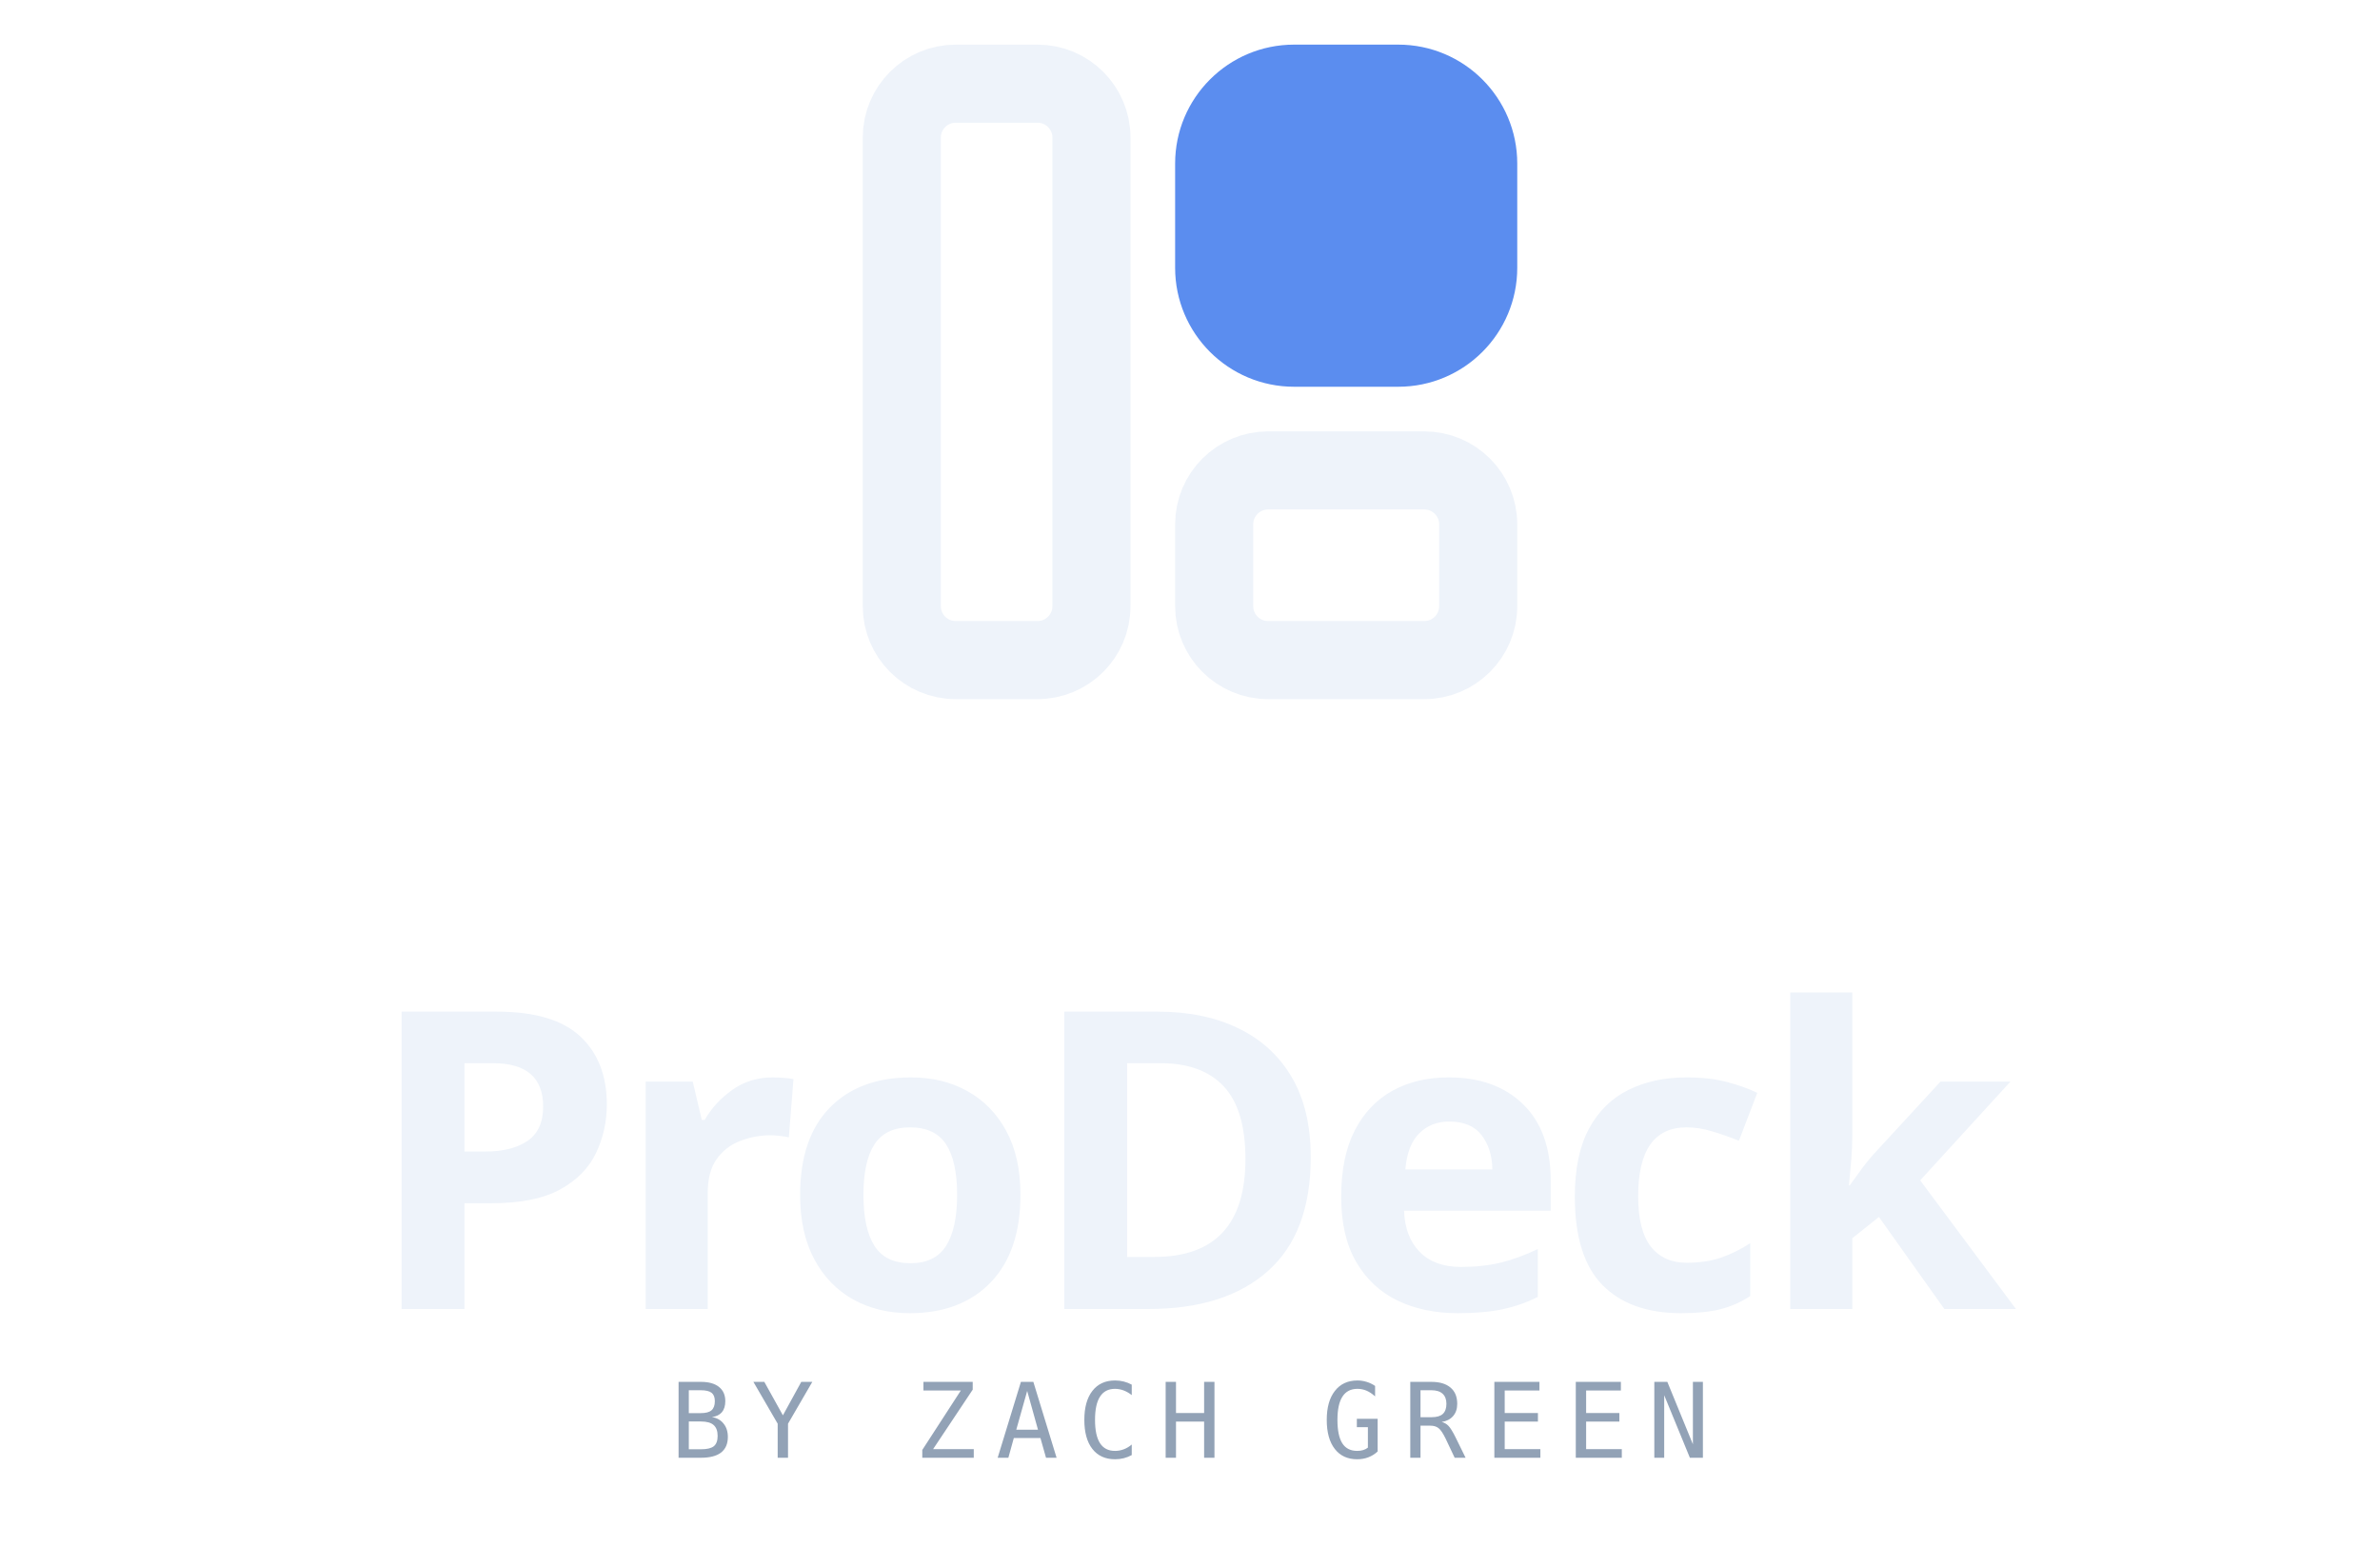
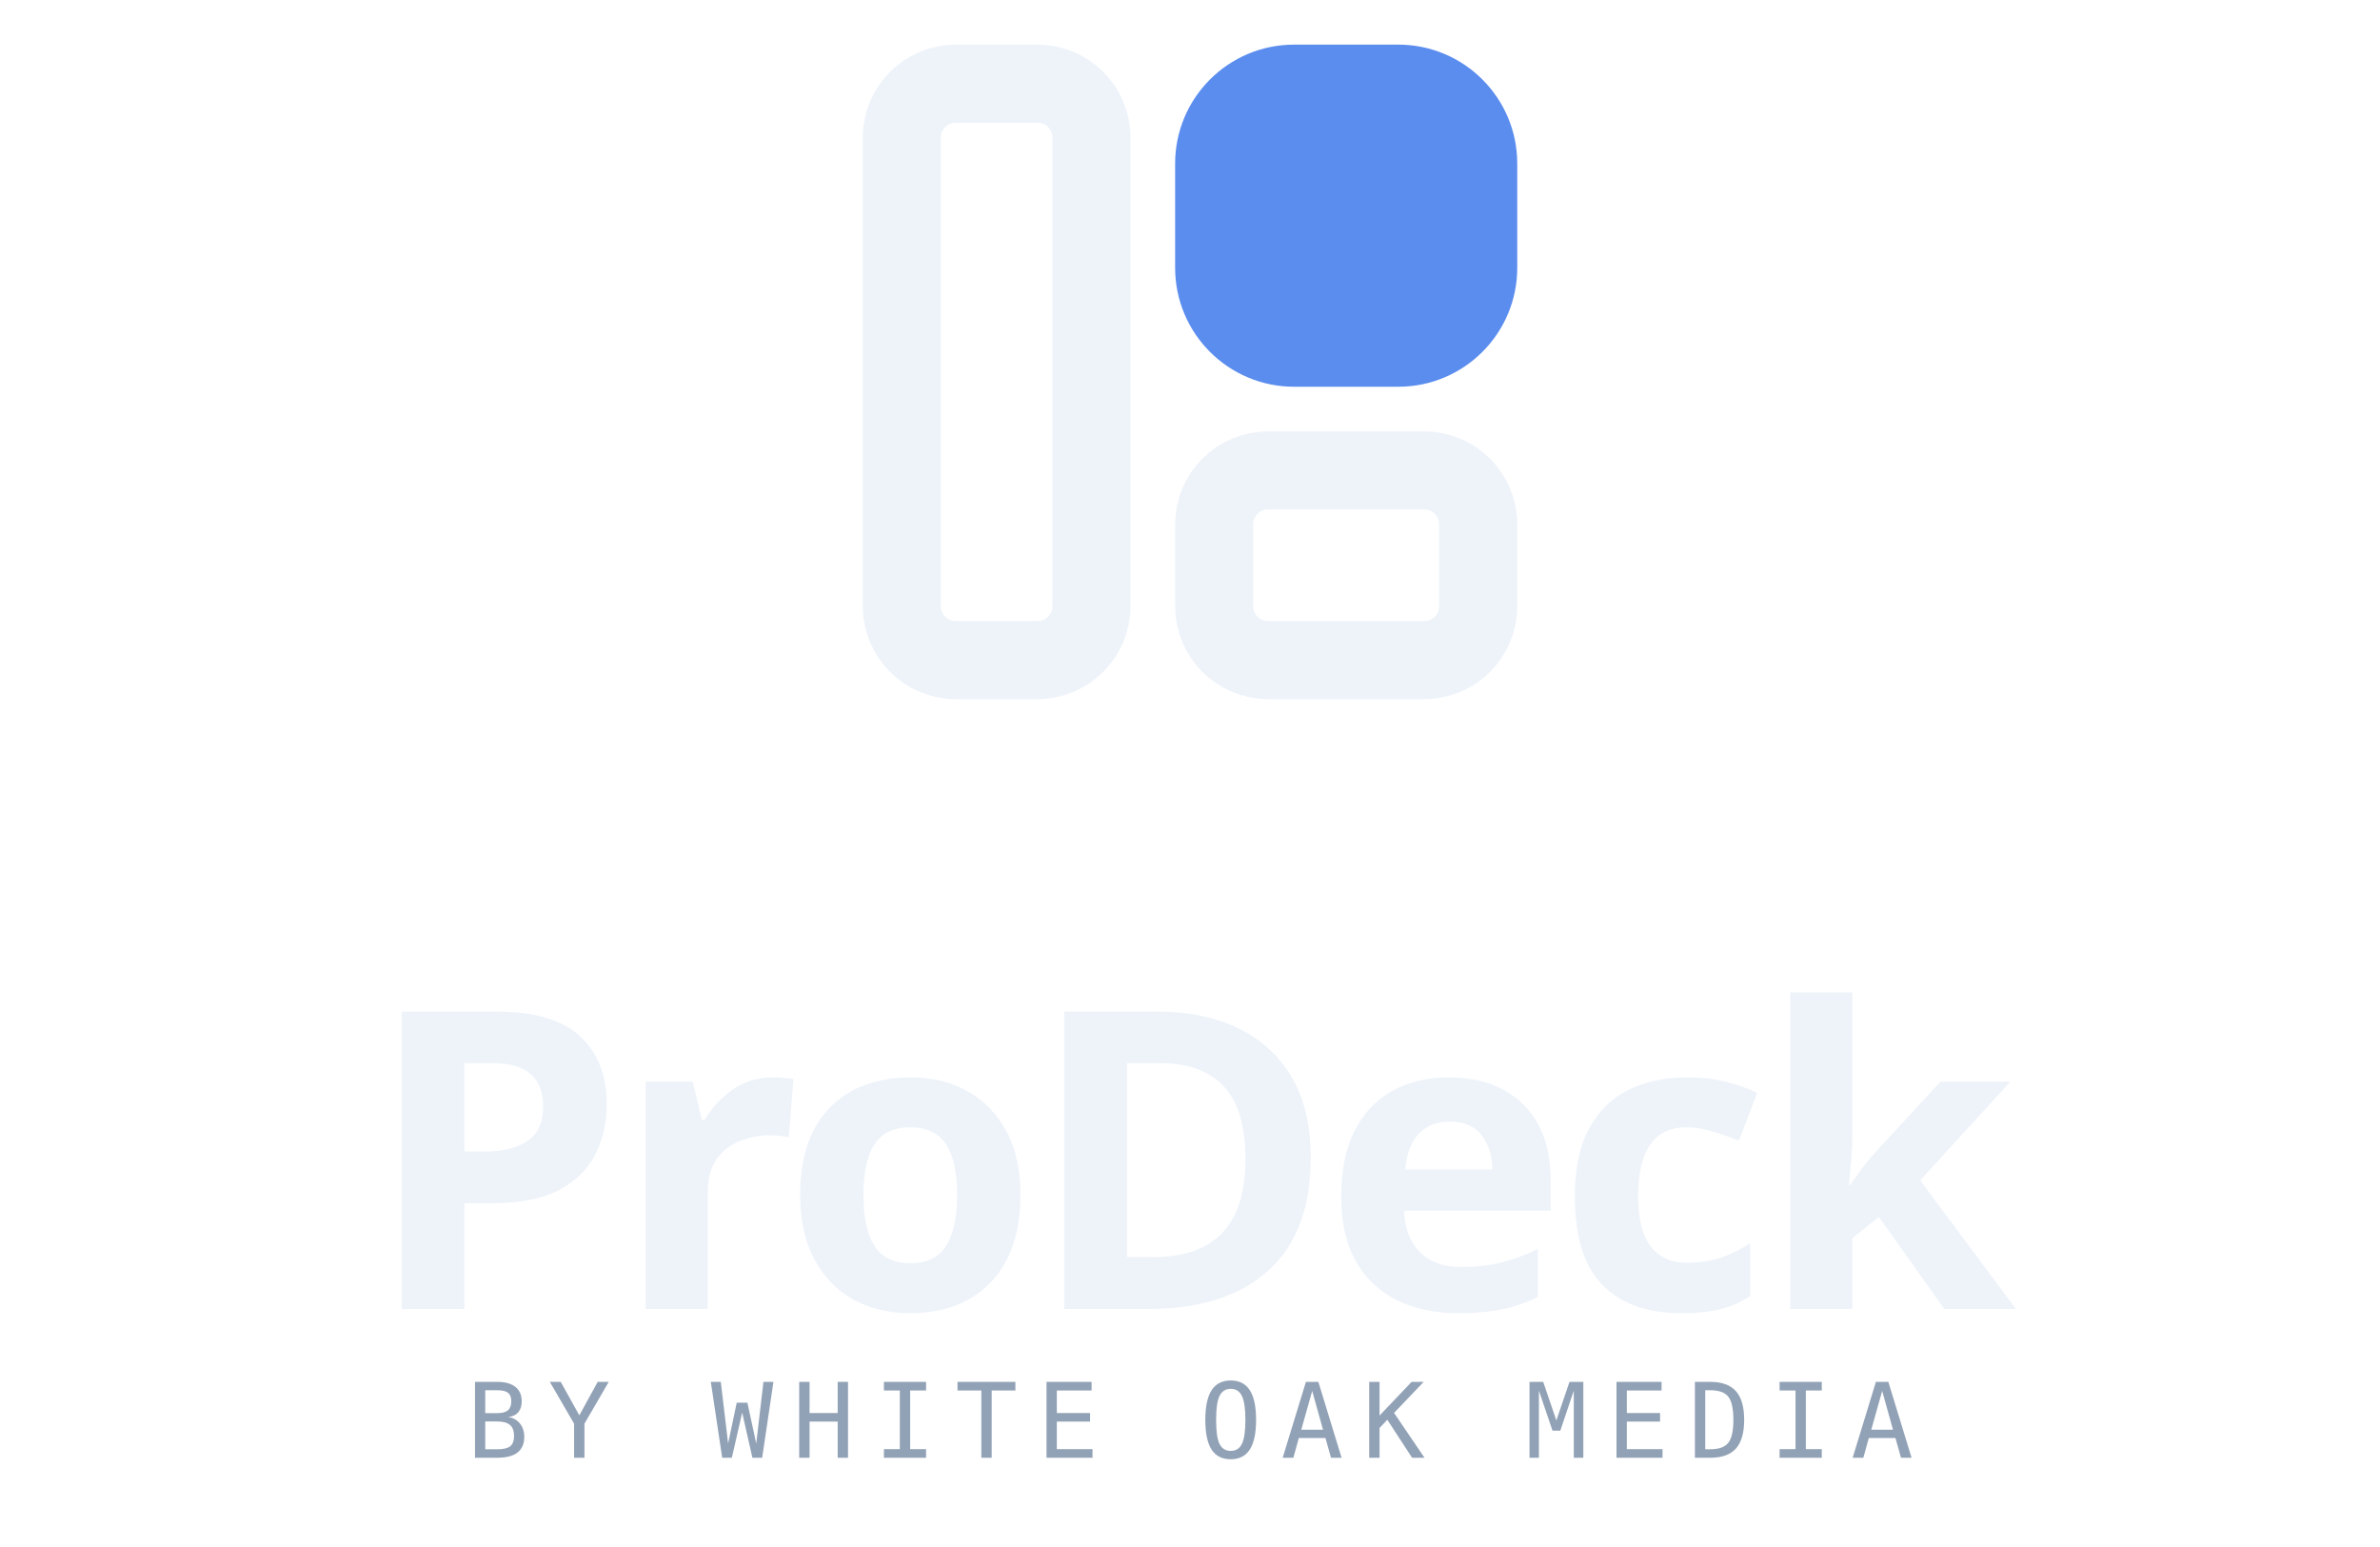
<svg xmlns="http://www.w3.org/2000/svg" viewBox="0 0 320 208" width="320" height="208">
  <g transform="translate(110 0)" fill="none">
    <rect x="11.25" y="11.25" width="25.5" height="77.5" rx="7.25" stroke="#eef3fa" stroke-width="10.5" />
    <rect x="53.25" y="63.25" width="35.5" height="25.5" rx="7.25" stroke="#eef3fa" stroke-width="10.5" />
    <rect x="48" y="6" width="46" height="46" rx="16" fill="#5b8def" />
  </g>
  <text x="160" y="176" text-anchor="middle" font-family="IBM Plex Sans, sans-serif" font-weight="600" font-size="56" letter-spacing="-1.68" fill="#eef3fa">ProDeck</text>
-   <text x="160" y="196" text-anchor="middle" font-family="IBM Plex Mono, monospace" font-weight="400" font-size="14" letter-spacing="2.52" fill="#92a2b6" opacity="1">BY ZACH GREEN</text>
+   <text x="160" y="196" text-anchor="middle" font-family="IBM Plex Mono, monospace" font-weight="400" font-size="14" letter-spacing="2.52" fill="#92a2b6" opacity="1">BY WHITE OAK MEDIA</text>
</svg>
